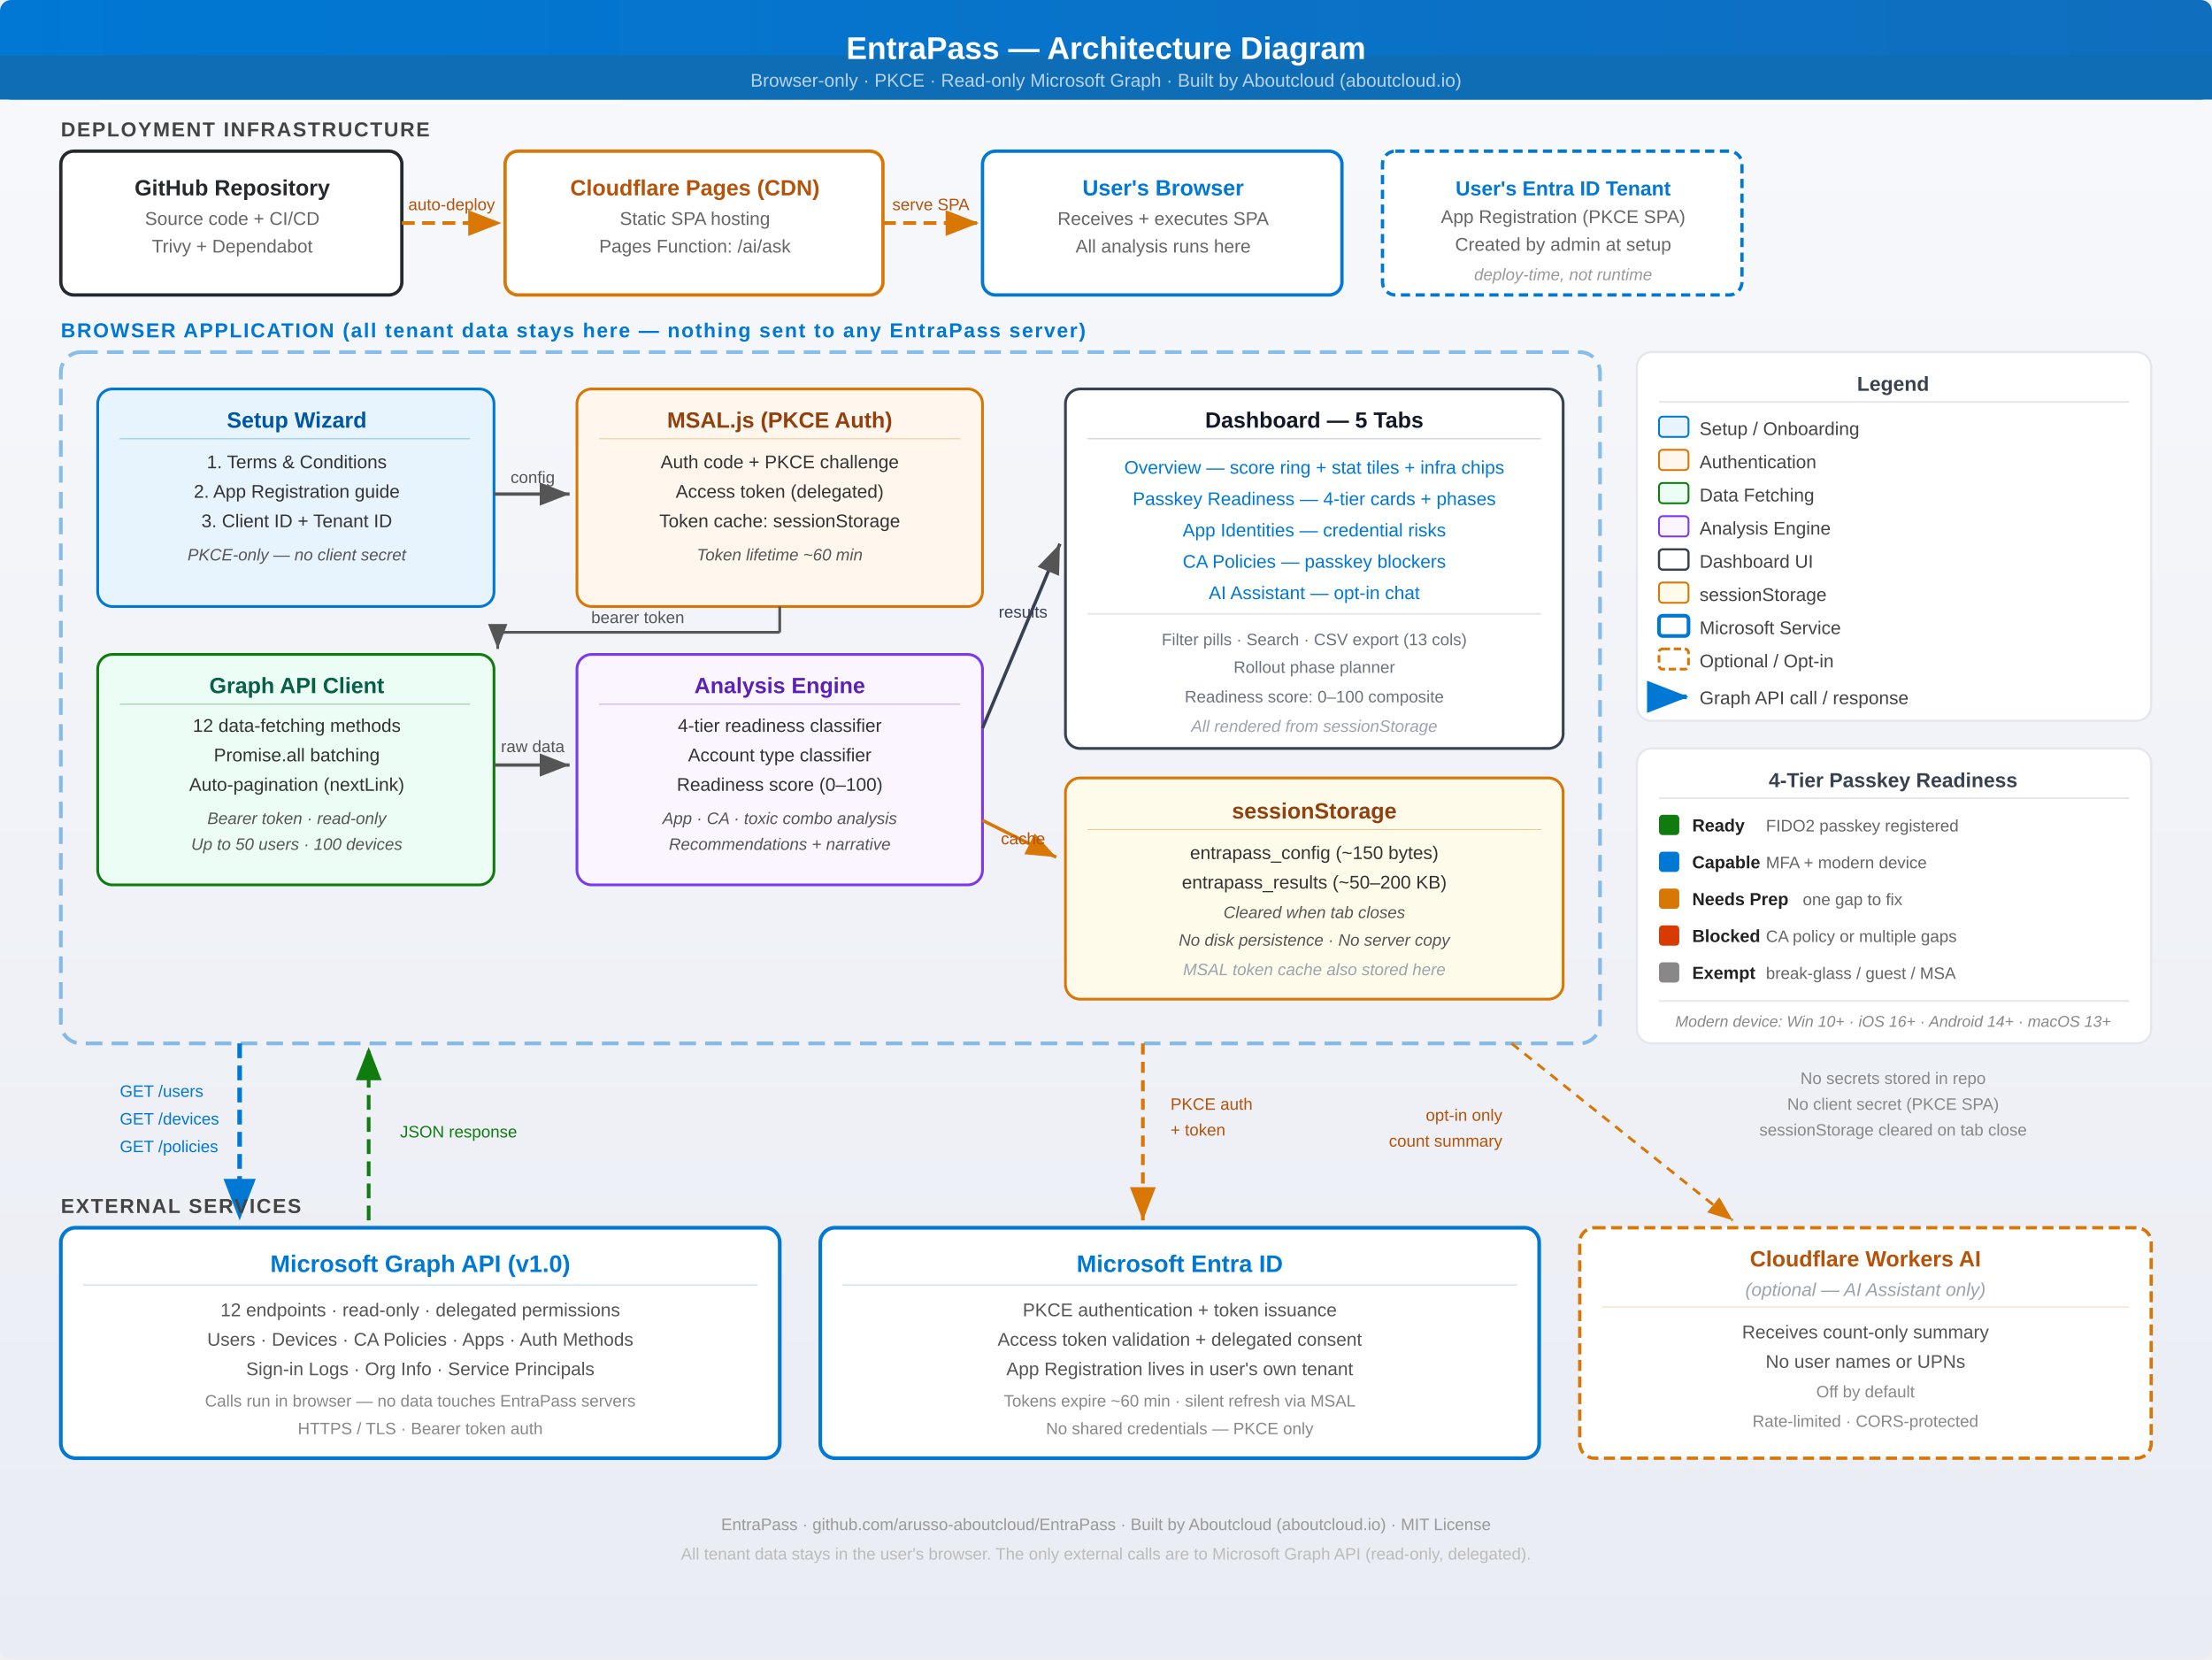
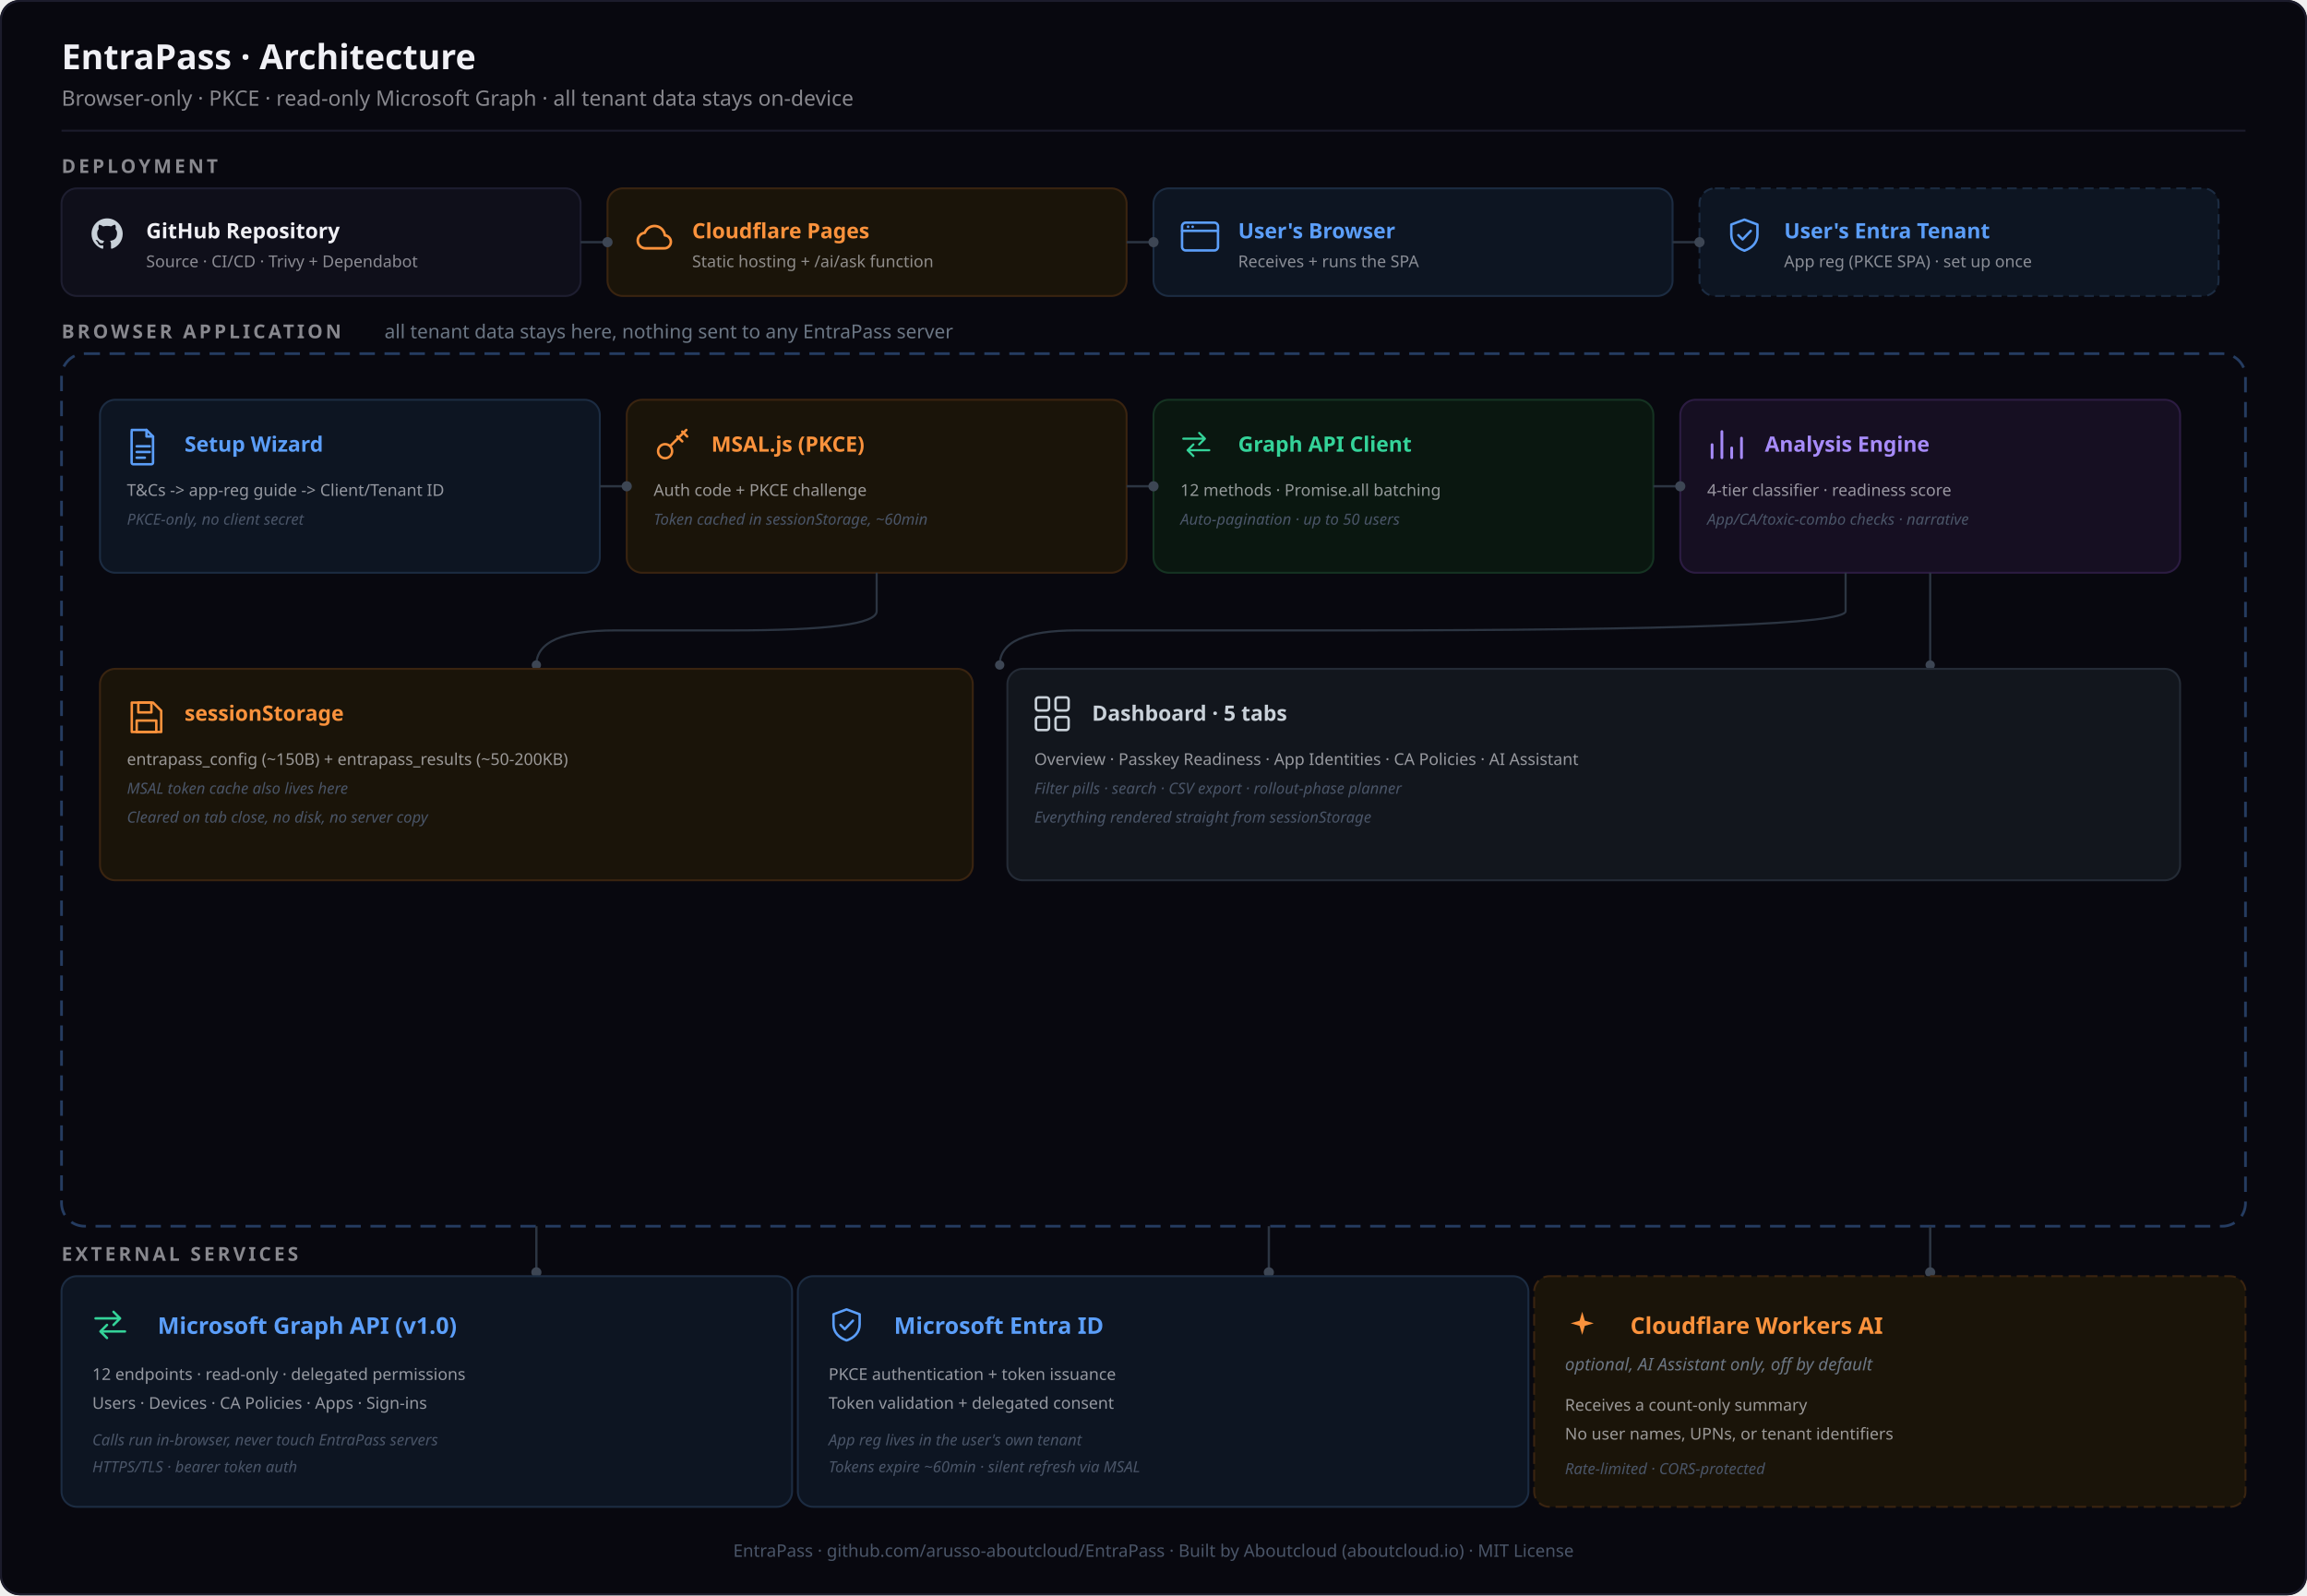
- <svg xmlns="http://www.w3.org/2000/svg" width="1200" height="900" viewBox="0 0 1200 900" font-family="Segoe UI, system-ui, Arial, sans-serif">
+ <svg xmlns="http://www.w3.org/2000/svg" viewBox="0 0 1200 830" font-family="'Segoe UI', system-ui, -apple-system, sans-serif">
  <defs>
-     <marker id="arr" markerWidth="9" markerHeight="7" refX="9" refY="3.5" orient="auto">
-       <polygon points="0 0,9 3.5,0 7" fill="#555" />
+     <marker id="dot" markerWidth="6" markerHeight="6" refX="3" refY="3">
+       <circle cx="3" cy="3" r="2.2" fill="#3d4654" />
    </marker>
-     <marker id="arr-blue" markerWidth="9" markerHeight="7" refX="9" refY="3.5" orient="auto">
-       <polygon points="0 0,9 3.5,0 7" fill="#0078d4" />
-     </marker>
-     <marker id="arr-green" markerWidth="9" markerHeight="7" refX="9" refY="3.5" orient="auto">
-       <polygon points="0 0,9 3.5,0 7" fill="#107c10" />
-     </marker>
-     <marker id="arr-orange" markerWidth="9" markerHeight="7" refX="9" refY="3.5" orient="auto">
-       <polygon points="0 0,9 3.5,0 7" fill="#d97706" />
-     </marker>
-     <linearGradient id="hdr" x1="0" y1="0" x2="1" y2="0">
-       <stop offset="0%" stop-color="#0078d4" />
-       <stop offset="100%" stop-color="#106ebe" />
-     </linearGradient>
-     <linearGradient id="bg" x1="0" y1="0" x2="0" y2="1">
-       <stop offset="0%" stop-color="#f8f9fc" />
-       <stop offset="100%" stop-color="#e9ecf3" />
-     </linearGradient>
+     <g id="gh-icon" fill="#c9d1d9">
+       <path d="M12 2C6.477 2 2 6.477 2 12c0 4.42 2.865 8.166 6.839 9.489.5.092.682-.217.682-.482 0-.237-.008-.866-.013-1.7-2.782.603-3.369-1.342-3.369-1.342-.454-1.155-1.11-1.462-1.11-1.462-.908-.62.069-.608.069-.608 1.003.07 1.531 1.03 1.531 1.03.892 1.529 2.341 1.087 2.91.832.092-.647.35-1.088.636-1.338-2.22-.253-4.555-1.11-4.555-4.943 0-1.091.39-1.984 1.029-2.683-.103-.253-.446-1.27.098-2.647 0 0 .84-.269 2.75 1.025A9.578 9.578 0 0 1 12 6.836a9.59 9.59 0 0 1 2.504.337c1.909-1.294 2.747-1.025 2.747-1.025.546 1.377.202 2.394.1 2.647.64.699 1.028 1.592 1.028 2.683 0 3.842-2.339 4.687-4.566 4.935.359.309.678.919.678 1.852 0 1.336-.012 2.415-.012 2.741 0 .267.18.578.688.48C19.138 20.163 22 16.418 22 12c0-5.523-4.477-10-10-10z" transform="scale(0.9)" />
+     </g>
+     <g id="cloud-icon" stroke="#fb923c" fill="none" stroke-width="1.5" stroke-linecap="round" stroke-linejoin="round">
+       <path d="M6.5 18a4.5 4.5 0 0 1-.5-8.98A6 6 0 0 1 17.6 10.5a3.75 3.75 0 0 1-.6 7.5H6.5z" />
+     </g>
+     <g id="browser-icon" stroke="#5b9ef9" fill="none" stroke-width="1.5" stroke-linecap="round" stroke-linejoin="round">
+       <rect x="1" y="1" width="22" height="17" rx="2.2" />
+       <line x1="1" y1="6" x2="23" y2="6" />
+       <circle cx="4.7" cy="3.5" r="0.8" fill="#5b9ef9" stroke="none" />
+       <circle cx="7.5" cy="3.5" r="0.8" fill="#5b9ef9" stroke="none" />
+     </g>
+     <g id="shield-icon" stroke="#5b9ef9" fill="none" stroke-width="1.5" stroke-linecap="round" stroke-linejoin="round">
+       <path d="M11 1.5l8 3v6.2c0 5-3.4 8.2-8 9.8-4.6-1.6-8-4.8-8-9.8V4.5l8-3z" />
+       <path d="M7.3 11l2.6 2.6 5-5.2" />
+     </g>
+     <g id="key-icon" stroke="#fb923c" fill="none" stroke-width="1.5" stroke-linecap="round" stroke-linejoin="round">
+       <circle cx="7" cy="15" r="4.3" />
+       <path d="M10.5 11.5L20 2M14.5 6l3 3M17.5 3l3 3" />
+     </g>
+     <g id="exchange-icon" stroke="#34d399" fill="none" stroke-width="1.5" stroke-linecap="round" stroke-linejoin="round">
+       <path d="M2 7h15M17 7l-4-4M17 7l-4 4" />
+       <path d="M20 15H5M5 15l4-4M5 15l4 4" />
+     </g>
+     <g id="chart-icon" stroke="#a78bfa" fill="none" stroke-width="1.7" stroke-linecap="round">
+       <line x1="3" y1="19" x2="3" y2="11" />
+       <line x1="9" y1="19" x2="9" y2="3" />
+       <line x1="15" y1="19" x2="15" y2="13" />
+       <line x1="21" y1="19" x2="21" y2="7" />
+     </g>
+     <g id="grid-icon" stroke="#c9d1d9" fill="none" stroke-width="1.5">
+       <rect x="1" y="1" width="8" height="8" rx="1.5" />
+       <rect x="13" y="1" width="8" height="8" rx="1.5" />
+       <rect x="1" y="13" width="8" height="8" rx="1.5" />
+       <rect x="13" y="13" width="8" height="8" rx="1.5" />
+     </g>
+     <g id="save-icon" stroke="#fb923c" fill="none" stroke-width="1.5" stroke-linecap="round" stroke-linejoin="round">
+       <path d="M3 3h13l5 5v13H3z" />
+       <rect x="7" y="3" width="8" height="6" />
+       <rect x="6" y="14" width="12" height="7" />
+     </g>
+     <g id="sparkle-icon" fill="#fb923c">
+       <path d="M12 2l1.8 6.2L20 10l-6.2 1.8L12 18l-1.8-6.2L4 10l6.2-1.8z" />
+     </g>
+     <g id="doc-icon" stroke="#5b9ef9" fill="none" stroke-width="1.5" stroke-linecap="round" stroke-linejoin="round">
+       <path d="M3 2h9l4 4v16a1 1 0 0 1-1 1H3.9a1 1 0 0 1-1-1V3a1 1 0 0 1 1-1z" />
+       <path d="M12 2v4h4" />
+       <line x1="6" y1="12" x2="14" y2="12" />
+       <line x1="6" y1="15.5" x2="14" y2="15.5" />
+       <line x1="6" y1="19" x2="11" y2="19" />
+     </g>
  </defs>
-   <rect width="1200" height="900" fill="url(#bg)" rx="6" />
-   <rect x="0" y="0" width="1200" height="54" fill="url(#hdr)" rx="6" />
-   <rect x="0" y="30" width="1200" height="24" fill="#0e6db5" />
-   <text x="600" y="32" fill="white" font-size="17" font-weight="700" text-anchor="middle">EntraPass — Architecture Diagram</text>
-   <text x="600" y="47" fill="#b8d4f0" font-size="10" text-anchor="middle">Browser-only · PKCE · Read-only Microsoft Graph · Built by Aboutcloud (aboutcloud.io)</text>
-   <text x="33" y="74" fill="#444" font-size="11" font-weight="700" letter-spacing="0.8">DEPLOYMENT INFRASTRUCTURE</text>
-   <rect x="33" y="82" width="185" height="78" rx="7" fill="white" stroke="#24292e" stroke-width="1.8" />
-   <text x="126" y="106" fill="#24292e" font-size="12" font-weight="700" text-anchor="middle">GitHub Repository</text>
-   <text x="126" y="122" fill="#666" font-size="10" text-anchor="middle">Source code + CI/CD</text>
-   <text x="126" y="137" fill="#666" font-size="10" text-anchor="middle">Trivy + Dependabot</text>
-   <line x1="218" y1="121" x2="272" y2="121" stroke="#d97706" stroke-width="2" stroke-dasharray="7 4" marker-end="url(#arr-orange)" />
-   <text x="245" y="114" fill="#b45309" font-size="9" text-anchor="middle">auto-deploy</text>
-   <rect x="274" y="82" width="205" height="78" rx="7" fill="white" stroke="#d97706" stroke-width="1.8" />
-   <text x="377" y="106" fill="#b45309" font-size="12" font-weight="700" text-anchor="middle">Cloudflare Pages (CDN)</text>
-   <text x="377" y="122" fill="#666" font-size="10" text-anchor="middle">Static SPA hosting</text>
-   <text x="377" y="137" fill="#666" font-size="10" text-anchor="middle">Pages Function: /ai/ask</text>
-   <line x1="479" y1="121" x2="531" y2="121" stroke="#d97706" stroke-width="2" stroke-dasharray="7 4" marker-end="url(#arr-orange)" />
-   <text x="505" y="114" fill="#b45309" font-size="9" text-anchor="middle">serve SPA</text>
-   <rect x="533" y="82" width="195" height="78" rx="7" fill="white" stroke="#0078d4" stroke-width="1.8" />
-   <text x="631" y="106" fill="#0078d4" font-size="12" font-weight="700" text-anchor="middle">User's Browser</text>
-   <text x="631" y="122" fill="#666" font-size="10" text-anchor="middle">Receives + executes SPA</text>
-   <text x="631" y="137" fill="#666" font-size="10" text-anchor="middle">All analysis runs here</text>
-   <rect x="750" y="82" width="195" height="78" rx="7" fill="white" stroke="#0078d4" stroke-width="1.8" stroke-dasharray="5 3" />
-   <text x="848" y="106" fill="#0078d4" font-size="11" font-weight="700" text-anchor="middle">User's Entra ID Tenant</text>
-   <text x="848" y="121" fill="#666" font-size="10" text-anchor="middle">App Registration (PKCE SPA)</text>
-   <text x="848" y="136" fill="#666" font-size="10" text-anchor="middle">Created by admin at setup</text>
-   <text x="848" y="152" fill="#999" font-size="9" font-style="italic" text-anchor="middle">deploy-time, not runtime</text>
-   <text x="33" y="183" fill="#0078d4" font-size="11" font-weight="700" letter-spacing="0.8">BROWSER APPLICATION  (all tenant data stays here — nothing sent to any EntraPass server)</text>
-   <rect x="33" y="191" width="835" height="375" rx="11" fill="none" stroke="#0078d4" stroke-width="2" stroke-dasharray="9 5" opacity="0.45" />
-   <rect x="53" y="211" width="215" height="118" rx="8" fill="#e8f4fd" stroke="#0078d4" stroke-width="1.5" />
-   <text x="161" y="232" fill="#0056a3" font-size="12" font-weight="700" text-anchor="middle">Setup Wizard</text>
-   <line x1="65" y1="238" x2="255" y2="238" stroke="#0078d4" stroke-width="0.5" opacity="0.4" />
-   <text x="161" y="254" fill="#333" font-size="10" text-anchor="middle">1. Terms &amp; Conditions</text>
-   <text x="161" y="270" fill="#333" font-size="10" text-anchor="middle">2. App Registration guide</text>
-   <text x="161" y="286" fill="#333" font-size="10" text-anchor="middle">3. Client ID + Tenant ID</text>
-   <text x="161" y="304" fill="#555" font-size="9" font-style="italic" text-anchor="middle">PKCE-only — no client secret</text>
-   <rect x="313" y="211" width="220" height="118" rx="8" fill="#fff7ed" stroke="#d97706" stroke-width="1.5" />
-   <text x="423" y="232" fill="#92400e" font-size="12" font-weight="700" text-anchor="middle">MSAL.js (PKCE Auth)</text>
-   <line x1="325" y1="238" x2="521" y2="238" stroke="#d97706" stroke-width="0.5" opacity="0.4" />
-   <text x="423" y="254" fill="#333" font-size="10" text-anchor="middle">Auth code + PKCE challenge</text>
-   <text x="423" y="270" fill="#333" font-size="10" text-anchor="middle">Access token (delegated)</text>
-   <text x="423" y="286" fill="#333" font-size="10" text-anchor="middle">Token cache: sessionStorage</text>
-   <text x="423" y="304" fill="#555" font-size="9" font-style="italic" text-anchor="middle">Token lifetime ~60 min</text>
-   <line x1="268" y1="268" x2="309" y2="268" stroke="#555" stroke-width="1.8" marker-end="url(#arr)" />
-   <text x="289" y="262" fill="#555" font-size="9" text-anchor="middle">config</text>
-   <line x1="423" y1="329" x2="423" y2="343" stroke="#555" stroke-width="1.5" />
-   <line x1="423" y1="343" x2="270" y2="343" stroke="#555" stroke-width="1.5" />
-   <line x1="270" y1="343" x2="270" y2="352" stroke="#555" stroke-width="1.5" marker-end="url(#arr)" />
-   <text x="346" y="338" fill="#555" font-size="9" text-anchor="middle">bearer token</text>
-   <rect x="53" y="355" width="215" height="125" rx="8" fill="#ecfdf5" stroke="#107c10" stroke-width="1.5" />
-   <text x="161" y="376" fill="#065f46" font-size="12" font-weight="700" text-anchor="middle">Graph API Client</text>
-   <line x1="65" y1="382" x2="255" y2="382" stroke="#107c10" stroke-width="0.5" opacity="0.4" />
-   <text x="161" y="397" fill="#333" font-size="10" text-anchor="middle">12 data-fetching methods</text>
-   <text x="161" y="413" fill="#333" font-size="10" text-anchor="middle">Promise.all batching</text>
-   <text x="161" y="429" fill="#333" font-size="10" text-anchor="middle">Auto-pagination (nextLink)</text>
-   <text x="161" y="447" fill="#555" font-size="9" font-style="italic" text-anchor="middle">Bearer token · read-only</text>
-   <text x="161" y="461" fill="#555" font-size="9" font-style="italic" text-anchor="middle">Up to 50 users · 100 devices</text>
-   <rect x="313" y="355" width="220" height="125" rx="8" fill="#faf5ff" stroke="#7c3aed" stroke-width="1.5" />
-   <text x="423" y="376" fill="#5b21b6" font-size="12" font-weight="700" text-anchor="middle">Analysis Engine</text>
-   <line x1="325" y1="382" x2="521" y2="382" stroke="#7c3aed" stroke-width="0.5" opacity="0.4" />
-   <text x="423" y="397" fill="#333" font-size="10" text-anchor="middle">4-tier readiness classifier</text>
-   <text x="423" y="413" fill="#333" font-size="10" text-anchor="middle">Account type classifier</text>
-   <text x="423" y="429" fill="#333" font-size="10" text-anchor="middle">Readiness score (0–100)</text>
-   <text x="423" y="447" fill="#555" font-size="9" font-style="italic" text-anchor="middle">App · CA · toxic combo analysis</text>
-   <text x="423" y="461" fill="#555" font-size="9" font-style="italic" text-anchor="middle">Recommendations + narrative</text>
-   <line x1="268" y1="415" x2="309" y2="415" stroke="#555" stroke-width="1.8" marker-end="url(#arr)" />
-   <text x="289" y="408" fill="#555" font-size="9" text-anchor="middle">raw data</text>
-   <rect x="578" y="211" width="270" height="195" rx="8" fill="white" stroke="#374151" stroke-width="1.5" />
-   <text x="713" y="232" fill="#111827" font-size="12" font-weight="700" text-anchor="middle">Dashboard — 5 Tabs</text>
-   <line x1="590" y1="238" x2="836" y2="238" stroke="#374151" stroke-width="0.5" opacity="0.3" />
-   <text x="713" y="257" fill="#0078d4" font-size="10" text-anchor="middle">Overview — score ring + stat tiles + infra chips</text>
-   <text x="713" y="274" fill="#0078d4" font-size="10" text-anchor="middle">Passkey Readiness — 4-tier cards + phases</text>
-   <text x="713" y="291" fill="#0078d4" font-size="10" text-anchor="middle">App Identities — credential risks</text>
-   <text x="713" y="308" fill="#0078d4" font-size="10" text-anchor="middle">CA Policies — passkey blockers</text>
-   <text x="713" y="325" fill="#0078d4" font-size="10" text-anchor="middle">AI Assistant — opt-in chat</text>
-   <line x1="590" y1="333" x2="836" y2="333" stroke="#e5e7eb" stroke-width="1" />
-   <text x="713" y="350" fill="#6b7280" font-size="9" text-anchor="middle">Filter pills · Search · CSV export (13 cols)</text>
-   <text x="713" y="365" fill="#6b7280" font-size="9" text-anchor="middle">Rollout phase planner</text>
-   <text x="713" y="381" fill="#6b7280" font-size="9" text-anchor="middle">Readiness score: 0–100 composite</text>
-   <text x="713" y="397" fill="#9ca3af" font-size="9" font-style="italic" text-anchor="middle">All rendered from sessionStorage</text>
-   <rect x="578" y="422" width="270" height="120" rx="8" fill="#fffbeb" stroke="#d97706" stroke-width="1.5" />
-   <text x="713" y="444" fill="#92400e" font-size="12" font-weight="700" text-anchor="middle">sessionStorage</text>
-   <line x1="590" y1="450" x2="836" y2="450" stroke="#d97706" stroke-width="0.5" opacity="0.4" />
-   <text x="713" y="466" fill="#333" font-size="10" text-anchor="middle">entrapass_config  (~150 bytes)</text>
-   <text x="713" y="482" fill="#333" font-size="10" text-anchor="middle">entrapass_results  (~50–200 KB)</text>
-   <text x="713" y="498" fill="#555" font-size="9" font-style="italic" text-anchor="middle">Cleared when tab closes</text>
-   <text x="713" y="513" fill="#555" font-size="9" font-style="italic" text-anchor="middle">No disk persistence · No server copy</text>
-   <text x="713" y="529" fill="#9ca3af" font-size="9" font-style="italic" text-anchor="middle">MSAL token cache also stored here</text>
-   <line x1="533" y1="395" x2="575" y2="295" stroke="#374151" stroke-width="1.8" marker-end="url(#arr)" />
-   <text x="555" y="335" fill="#374151" font-size="9" text-anchor="middle">results</text>
-   <line x1="533" y1="445" x2="573" y2="465" stroke="#d97706" stroke-width="1.8" marker-end="url(#arr-orange)" />
-   <text x="555" y="458" fill="#b45309" font-size="9" text-anchor="middle">cache</text>
-   <rect x="888" y="191" width="279" height="200" rx="8" fill="white" stroke="#e5e7eb" stroke-width="1.2" />
-   <text x="1027" y="212" fill="#374151" font-size="11" font-weight="700" text-anchor="middle">Legend</text>
-   <line x1="900" y1="218" x2="1155" y2="218" stroke="#e5e7eb" stroke-width="1" />
-   <rect x="900" y="226" width="16" height="11" rx="2" fill="#e8f4fd" stroke="#0078d4" stroke-width="1" />
-   <text x="922" y="236" fill="#444" font-size="10">Setup / Onboarding</text>
-   <rect x="900" y="244" width="16" height="11" rx="2" fill="#fff7ed" stroke="#d97706" stroke-width="1" />
-   <text x="922" y="254" fill="#444" font-size="10">Authentication</text>
-   <rect x="900" y="262" width="16" height="11" rx="2" fill="#ecfdf5" stroke="#107c10" stroke-width="1" />
-   <text x="922" y="272" fill="#444" font-size="10">Data Fetching</text>
-   <rect x="900" y="280" width="16" height="11" rx="2" fill="#faf5ff" stroke="#7c3aed" stroke-width="1" />
-   <text x="922" y="290" fill="#444" font-size="10">Analysis Engine</text>
-   <rect x="900" y="298" width="16" height="11" rx="2" fill="white" stroke="#374151" stroke-width="1.2" />
-   <text x="922" y="308" fill="#444" font-size="10">Dashboard UI</text>
-   <rect x="900" y="316" width="16" height="11" rx="2" fill="#fffbeb" stroke="#d97706" stroke-width="1" />
-   <text x="922" y="326" fill="#444" font-size="10">sessionStorage</text>
-   <rect x="900" y="334" width="16" height="11" rx="2" fill="white" stroke="#0078d4" stroke-width="2" />
-   <text x="922" y="344" fill="#444" font-size="10">Microsoft Service</text>
-   <rect x="900" y="352" width="16" height="11" rx="2" fill="none" stroke="#d97706" stroke-width="1.5" stroke-dasharray="4 2" />
-   <text x="922" y="362" fill="#444" font-size="10">Optional / Opt-in</text>
-   <line x1="900" y1="378" x2="916" y2="378" stroke="#0078d4" stroke-width="2.5" stroke-dasharray="6 3" marker-end="url(#arr-blue)" />
-   <text x="922" y="382" fill="#444" font-size="10">Graph API call / response</text>
-   <rect x="888" y="406" width="279" height="160" rx="8" fill="white" stroke="#e5e7eb" stroke-width="1.2" />
-   <text x="1027" y="427" fill="#374151" font-size="11" font-weight="700" text-anchor="middle">4-Tier Passkey Readiness</text>
-   <line x1="900" y1="433" x2="1155" y2="433" stroke="#e5e7eb" stroke-width="1" />
-   <rect x="900" y="442" width="11" height="11" rx="2" fill="#107c10" />
-   <text x="918" y="451" fill="#222" font-size="9.5" font-weight="600">Ready</text>
-   <text x="958" y="451" fill="#666" font-size="9">FIDO2 passkey registered</text>
-   <rect x="900" y="462" width="11" height="11" rx="2" fill="#0078d4" />
-   <text x="918" y="471" fill="#222" font-size="9.5" font-weight="600">Capable</text>
-   <text x="958" y="471" fill="#666" font-size="9">MFA + modern device</text>
-   <rect x="900" y="482" width="11" height="11" rx="2" fill="#d97706" />
-   <text x="918" y="491" fill="#222" font-size="9.5" font-weight="600">Needs Prep</text>
-   <text x="978" y="491" fill="#666" font-size="9">one gap to fix</text>
-   <rect x="900" y="502" width="11" height="11" rx="2" fill="#d83b01" />
-   <text x="918" y="511" fill="#222" font-size="9.5" font-weight="600">Blocked</text>
-   <text x="958" y="511" fill="#666" font-size="9">CA policy or multiple gaps</text>
-   <rect x="900" y="522" width="11" height="11" rx="2" fill="#8a8886" />
-   <text x="918" y="531" fill="#222" font-size="9.5" font-weight="600">Exempt</text>
-   <text x="958" y="531" fill="#666" font-size="9">break-glass / guest / MSA</text>
-   <line x1="900" y1="543" x2="1155" y2="543" stroke="#e5e7eb" stroke-width="1" />
-   <text x="1027" y="557" fill="#888" font-size="8.5" font-style="italic" text-anchor="middle">Modern device: Win 10+ · iOS 16+ · Android 14+ · macOS 13+</text>
-   <text x="1027" y="588" fill="#888" font-size="9" text-anchor="middle">No secrets stored in repo</text>
-   <text x="1027" y="602" fill="#888" font-size="9" text-anchor="middle">No client secret (PKCE SPA)</text>
-   <text x="1027" y="616" fill="#888" font-size="9" text-anchor="middle">sessionStorage cleared on tab close</text>
-   <line x1="130" y1="566" x2="130" y2="662" stroke="#0078d4" stroke-width="2.5" stroke-dasharray="8 4" marker-end="url(#arr-blue)" />
-   <text x="65" y="595" fill="#0078d4" font-size="9">GET /users</text>
-   <text x="65" y="610" fill="#0078d4" font-size="9">GET /devices</text>
-   <text x="65" y="625" fill="#0078d4" font-size="9">GET /policies</text>
-   <line x1="200" y1="662" x2="200" y2="568" stroke="#107c10" stroke-width="2" stroke-dasharray="8 4" marker-end="url(#arr-green)" />
-   <text x="217" y="617" fill="#107c10" font-size="9">JSON response</text>
-   <line x1="620" y1="566" x2="620" y2="662" stroke="#d97706" stroke-width="2" stroke-dasharray="6 4" marker-end="url(#arr-orange)" />
-   <text x="635" y="602" fill="#b45309" font-size="9">PKCE auth</text>
-   <text x="635" y="616" fill="#b45309" font-size="9">+ token</text>
-   <line x1="820" y1="566" x2="940" y2="662" stroke="#d97706" stroke-width="1.5" stroke-dasharray="5 4" marker-end="url(#arr-orange)" />
-   <text x="815" y="608" fill="#b45309" font-size="9" text-anchor="end">opt-in only</text>
-   <text x="815" y="622" fill="#b45309" font-size="9" text-anchor="end">count summary</text>
-   <text x="33" y="658" fill="#444" font-size="11" font-weight="700" letter-spacing="0.8">EXTERNAL SERVICES</text>
-   <rect x="33" y="666" width="390" height="125" rx="8" fill="white" stroke="#0078d4" stroke-width="2" />
-   <text x="228" y="690" fill="#0078d4" font-size="13" font-weight="700" text-anchor="middle">Microsoft Graph API (v1.0)</text>
-   <line x1="45" y1="697" x2="411" y2="697" stroke="#0078d4" stroke-width="0.5" opacity="0.3" />
-   <text x="228" y="714" fill="#555" font-size="10" text-anchor="middle">12 endpoints · read-only · delegated permissions</text>
-   <text x="228" y="730" fill="#555" font-size="10" text-anchor="middle">Users · Devices · CA Policies · Apps · Auth Methods</text>
-   <text x="228" y="746" fill="#555" font-size="10" text-anchor="middle">Sign-in Logs · Org Info · Service Principals</text>
-   <text x="228" y="763" fill="#888" font-size="9" text-anchor="middle">Calls run in browser — no data touches EntraPass servers</text>
-   <text x="228" y="778" fill="#888" font-size="9" text-anchor="middle">HTTPS / TLS · Bearer token auth</text>
-   <rect x="445" y="666" width="390" height="125" rx="8" fill="white" stroke="#0078d4" stroke-width="2" />
-   <text x="640" y="690" fill="#0078d4" font-size="13" font-weight="700" text-anchor="middle">Microsoft Entra ID</text>
-   <line x1="457" y1="697" x2="823" y2="697" stroke="#0078d4" stroke-width="0.5" opacity="0.3" />
-   <text x="640" y="714" fill="#555" font-size="10" text-anchor="middle">PKCE authentication + token issuance</text>
-   <text x="640" y="730" fill="#555" font-size="10" text-anchor="middle">Access token validation + delegated consent</text>
-   <text x="640" y="746" fill="#555" font-size="10" text-anchor="middle">App Registration lives in user's own tenant</text>
-   <text x="640" y="763" fill="#888" font-size="9" text-anchor="middle">Tokens expire ~60 min · silent refresh via MSAL</text>
-   <text x="640" y="778" fill="#888" font-size="9" text-anchor="middle">No shared credentials — PKCE only</text>
-   <rect x="857" y="666" width="310" height="125" rx="8" fill="white" stroke="#d97706" stroke-width="1.8" stroke-dasharray="6 3" />
-   <text x="1012" y="687" fill="#b45309" font-size="12" font-weight="700" text-anchor="middle">Cloudflare Workers AI</text>
-   <text x="1012" y="703" fill="#9ca3af" font-size="10" font-style="italic" text-anchor="middle">(optional — AI Assistant only)</text>
-   <line x1="869" y1="709" x2="1155" y2="709" stroke="#d97706" stroke-width="0.5" opacity="0.3" />
-   <text x="1012" y="726" fill="#555" font-size="10" text-anchor="middle">Receives count-only summary</text>
-   <text x="1012" y="742" fill="#555" font-size="10" text-anchor="middle">No user names or UPNs</text>
-   <text x="1012" y="758" fill="#888" font-size="9" text-anchor="middle">Off by default</text>
-   <text x="1012" y="774" fill="#888" font-size="9" text-anchor="middle">Rate-limited · CORS-protected</text>
-   <text x="600" y="830" fill="#999" font-size="9" text-anchor="middle">EntraPass · github.com/arusso-aboutcloud/EntraPass · Built by Aboutcloud (aboutcloud.io) · MIT License</text>
-   <text x="600" y="846" fill="#bbb" font-size="9" text-anchor="middle">All tenant data stays in the user's browser. The only external calls are to Microsoft Graph API (read-only, delegated).</text>
+   <rect width="1200" height="830" rx="10" fill="#08080f" />
+   <rect x="0.5" y="0.5" width="1199" height="829" rx="10" fill="none" stroke="#1c1c2c" stroke-width="1" />
+   <text x="32" y="36" fill="#f0f0f5" font-size="18" font-weight="600">EntraPass · Architecture</text>
+   <text x="32" y="55" fill="rgba(240,240,245,0.55)" font-size="11">Browser-only · PKCE · read-only Microsoft Graph · all tenant data stays on-device</text>
+   <line x1="32" y1="68" x2="1168" y2="68" stroke="#1c1c2c" stroke-width="1" />
+   <text x="32" y="90" fill="rgba(240,240,245,0.55)" font-size="10" font-weight="600" letter-spacing="1.5">DEPLOYMENT</text>
+   <g font-size="10">
+     <g transform="translate(32,98)">
+       <rect width="270" height="56" rx="8" fill="#0f0f1a" stroke="#1e1e30" />
+       <use href="#gh-icon" transform="translate(14,14) scale(0.9)" />
+       <text x="44" y="26" fill="#f0f0f5" font-weight="600" font-size="11">GitHub Repository</text>
+       <text x="44" y="41" fill="rgba(240,240,245,0.55)" font-size="8.5">Source · CI/CD · Trivy + Dependabot</text>
+     </g>
+     <g transform="translate(316,98)">
+       <rect width="270" height="56" rx="8" fill="#1a1409" stroke="#3a2410" />
+       <use href="#cloud-icon" transform="translate(14,15) scale(0.9)" />
+       <text x="44" y="26" fill="#fb923c" font-weight="600" font-size="11">Cloudflare Pages</text>
+       <text x="44" y="41" fill="rgba(240,240,245,0.55)" font-size="8.5">Static hosting + /ai/ask function</text>
+     </g>
+     <g transform="translate(600,98)">
+       <rect width="270" height="56" rx="8" fill="#0d1522" stroke="#1c2c42" />
+       <use href="#browser-icon" transform="translate(14,17) scale(0.85)" />
+       <text x="44" y="26" fill="#5b9ef9" font-weight="600" font-size="11">User's Browser</text>
+       <text x="44" y="41" fill="rgba(240,240,245,0.55)" font-size="8.5">Receives + runs the SPA</text>
+     </g>
+     <g transform="translate(884,98)">
+       <rect width="270" height="56" rx="8" fill="#0d1522" stroke="#1c2c42" stroke-dasharray="5 3" />
+       <use href="#shield-icon" transform="translate(14,15) scale(0.85)" />
+       <text x="44" y="26" fill="#5b9ef9" font-weight="600" font-size="11">User's Entra Tenant</text>
+       <text x="44" y="41" fill="rgba(240,240,245,0.55)" font-size="8.5">App reg (PKCE SPA) · set up once</text>
+     </g>
+   </g>
+   <path d="M302,126 L316,126" stroke="#2c3542" stroke-width="1.2" fill="none" marker-end="url(#dot)" />
+   <path d="M586,126 L600,126" stroke="#2c3542" stroke-width="1.2" fill="none" marker-end="url(#dot)" />
+   <path d="M870,126 L884,126" stroke="#2c3542" stroke-width="1.2" fill="none" marker-end="url(#dot)" />
+   <text x="32" y="176" fill="rgba(240,240,245,0.55)" font-size="10" font-weight="600" letter-spacing="1.5">BROWSER APPLICATION</text>
+   <text x="200" y="176" fill="#6b7684" font-size="10">all tenant data stays here, nothing sent to any EntraPass server</text>
+   <rect x="32" y="184" width="1136" height="454" rx="12" fill="none" stroke="#5b9ef9" stroke-width="1.4" stroke-dasharray="8 5" opacity="0.35" />
+   <g font-size="10">
+     <g transform="translate(52,208)">
+       <rect width="260" height="90" rx="8" fill="#0d1522" stroke="#1c2c42" />
+       <use href="#doc-icon" transform="translate(14,14) scale(0.85)" />
+       <text x="44" y="27" fill="#5b9ef9" font-weight="600" font-size="11">Setup Wizard</text>
+       <text x="14" y="50" fill="rgba(240,240,245,0.6)" font-size="8.5">T&amp;Cs -&gt; app-reg guide -&gt; Client/Tenant ID</text>
+       <text x="14" y="65" fill="#4a5568" font-size="8" font-style="italic">PKCE-only, no client secret</text>
+     </g>
+     <g transform="translate(326,208)">
+       <rect width="260" height="90" rx="8" fill="#1a1409" stroke="#3a2410" />
+       <use href="#key-icon" transform="translate(14,14) scale(0.85)" />
+       <text x="44" y="27" fill="#fb923c" font-weight="600" font-size="11">MSAL.js (PKCE)</text>
+       <text x="14" y="50" fill="rgba(240,240,245,0.6)" font-size="8.5">Auth code + PKCE challenge</text>
+       <text x="14" y="65" fill="#4a5568" font-size="8" font-style="italic">Token cached in sessionStorage, ~60min</text>
+     </g>
+     <g transform="translate(600,208)">
+       <rect width="260" height="90" rx="8" fill="#0a1710" stroke="#153322" />
+       <use href="#exchange-icon" transform="translate(14,15) scale(0.75)" />
+       <text x="44" y="27" fill="#34d399" font-weight="600" font-size="11">Graph API Client</text>
+       <text x="14" y="50" fill="rgba(240,240,245,0.6)" font-size="8.5">12 methods · Promise.all batching</text>
+       <text x="14" y="65" fill="#4a5568" font-size="8" font-style="italic">Auto-pagination · up to 50 users</text>
+     </g>
+     <g transform="translate(874,208)">
+       <rect width="260" height="90" rx="8" fill="#160f22" stroke="#2c1c42" />
+       <use href="#chart-icon" transform="translate(14,14) scale(0.85)" />
+       <text x="44" y="27" fill="#a78bfa" font-weight="600" font-size="11">Analysis Engine</text>
+       <text x="14" y="50" fill="rgba(240,240,245,0.6)" font-size="8.5">4-tier classifier · readiness score</text>
+       <text x="14" y="65" fill="#4a5568" font-size="8" font-style="italic">App/CA/toxic-combo checks · narrative</text>
+     </g>
+   </g>
+   <path d="M312,253 L326,253" stroke="#2c3542" stroke-width="1.2" fill="none" marker-end="url(#dot)" />
+   <path d="M586,253 L600,253" stroke="#2c3542" stroke-width="1.2" fill="none" marker-end="url(#dot)" />
+   <path d="M860,253 L874,253" stroke="#2c3542" stroke-width="1.2" fill="none" marker-end="url(#dot)" />
+   <path d="M456,298 L456,318 Q456,328 380,328 L320,328 Q279,328 279,346" stroke="#2c3542" stroke-width="1.1" fill="none" marker-end="url(#dot)" />
+   <path d="M960,298 L960,318 Q960,328 700,328 L560,328 Q520,328 520,346" stroke="#2c3542" stroke-width="1.1" fill="none" marker-end="url(#dot)" />
+   <path d="M1004,298 L1004,346" stroke="#2c3542" stroke-width="1.1" fill="none" marker-end="url(#dot)" />
+   <g font-size="10">
+     <g transform="translate(52,348)">
+       <rect width="454" height="110" rx="8" fill="#1a1409" stroke="#3a2410" />
+       <use href="#save-icon" transform="translate(14,15) scale(0.85)" />
+       <text x="44" y="27" fill="#fb923c" font-weight="600" font-size="11">sessionStorage</text>
+       <text x="14" y="50" fill="rgba(240,240,245,0.6)" font-size="8.5">entrapass_config (~150B) + entrapass_results (~50-200KB)</text>
+       <text x="14" y="65" fill="#4a5568" font-size="8" font-style="italic">MSAL token cache also lives here</text>
+       <text x="14" y="80" fill="#4a5568" font-size="8" font-style="italic">Cleared on tab close, no disk, no server copy</text>
+     </g>
+     <g transform="translate(524,348)">
+       <rect width="610" height="110" rx="8" fill="#12161d" stroke="#242b36" />
+       <use href="#grid-icon" transform="translate(14,14) scale(0.85)" />
+       <text x="44" y="27" fill="#c9d1d9" font-weight="600" font-size="11">Dashboard · 5 tabs</text>
+       <text x="14" y="50" fill="rgba(240,240,245,0.6)" font-size="8.5">Overview · Passkey Readiness · App Identities · CA Policies · AI Assistant</text>
+       <text x="14" y="65" fill="#4a5568" font-size="8" font-style="italic">Filter pills · search · CSV export · rollout-phase planner</text>
+       <text x="14" y="80" fill="#4a5568" font-size="8" font-style="italic">Everything rendered straight from sessionStorage</text>
+     </g>
+   </g>
+   <path d="M279,638 L279,662" stroke="#2c3542" stroke-width="1.2" fill="none" marker-end="url(#dot)" />
+   <path d="M660,638 L660,662" stroke="#2c3542" stroke-width="1.2" fill="none" marker-end="url(#dot)" />
+   <path d="M1004,638 L1004,662" stroke="#2c3542" stroke-width="1.2" fill="none" marker-end="url(#dot)" />
+   <text x="32" y="656" fill="rgba(240,240,245,0.55)" font-size="10" font-weight="600" letter-spacing="1.5">EXTERNAL SERVICES</text>
+   <g font-size="10">
+     <g transform="translate(32,664)">
+       <rect width="380" height="120" rx="8" fill="#0d1522" stroke="#1c2c42" />
+       <use href="#exchange-icon" transform="translate(16,16) scale(0.85)" stroke="#5b9ef9" />
+       <text x="50" y="30" fill="#5b9ef9" font-weight="600" font-size="12">Microsoft Graph API (v1.0)</text>
+       <text x="16" y="54" fill="rgba(240,240,245,0.6)" font-size="8.5">12 endpoints · read-only · delegated permissions</text>
+       <text x="16" y="69" fill="rgba(240,240,245,0.6)" font-size="8.5">Users · Devices · CA Policies · Apps · Sign-ins</text>
+       <text x="16" y="88" fill="#4a5568" font-size="8" font-style="italic">Calls run in-browser, never touch EntraPass servers</text>
+       <text x="16" y="102" fill="#4a5568" font-size="8" font-style="italic">HTTPS/TLS · bearer token auth</text>
+     </g>
+     <g transform="translate(415,664)">
+       <rect width="380" height="120" rx="8" fill="#0d1522" stroke="#1c2c42" />
+       <use href="#shield-icon" transform="translate(16,16) scale(0.85)" />
+       <text x="50" y="30" fill="#5b9ef9" font-weight="600" font-size="12">Microsoft Entra ID</text>
+       <text x="16" y="54" fill="rgba(240,240,245,0.6)" font-size="8.5">PKCE authentication + token issuance</text>
+       <text x="16" y="69" fill="rgba(240,240,245,0.6)" font-size="8.5">Token validation + delegated consent</text>
+       <text x="16" y="88" fill="#4a5568" font-size="8" font-style="italic">App reg lives in the user's own tenant</text>
+       <text x="16" y="102" fill="#4a5568" font-size="8" font-style="italic">Tokens expire ~60min · silent refresh via MSAL</text>
+     </g>
+     <g transform="translate(798,664)">
+       <rect width="370" height="120" rx="8" fill="#1a1409" stroke="#3a2410" stroke-dasharray="6 3" />
+       <use href="#sparkle-icon" transform="translate(16,17) scale(0.75)" />
+       <text x="50" y="30" fill="#fb923c" font-weight="600" font-size="12">Cloudflare Workers AI</text>
+       <text x="16" y="49" fill="#6b7684" font-size="9" font-style="italic">optional, AI Assistant only, off by default</text>
+       <text x="16" y="70" fill="rgba(240,240,245,0.6)" font-size="8.5">Receives a count-only summary</text>
+       <text x="16" y="85" fill="rgba(240,240,245,0.6)" font-size="8.5">No user names, UPNs, or tenant identifiers</text>
+       <text x="16" y="103" fill="#4a5568" font-size="8" font-style="italic">Rate-limited · CORS-protected</text>
+     </g>
+   </g>
+   <text x="600" y="810" text-anchor="middle" fill="#4a5568" font-size="9">EntraPass · github.com/arusso-aboutcloud/EntraPass · Built by Aboutcloud (aboutcloud.io) · MIT License</text>
</svg>
